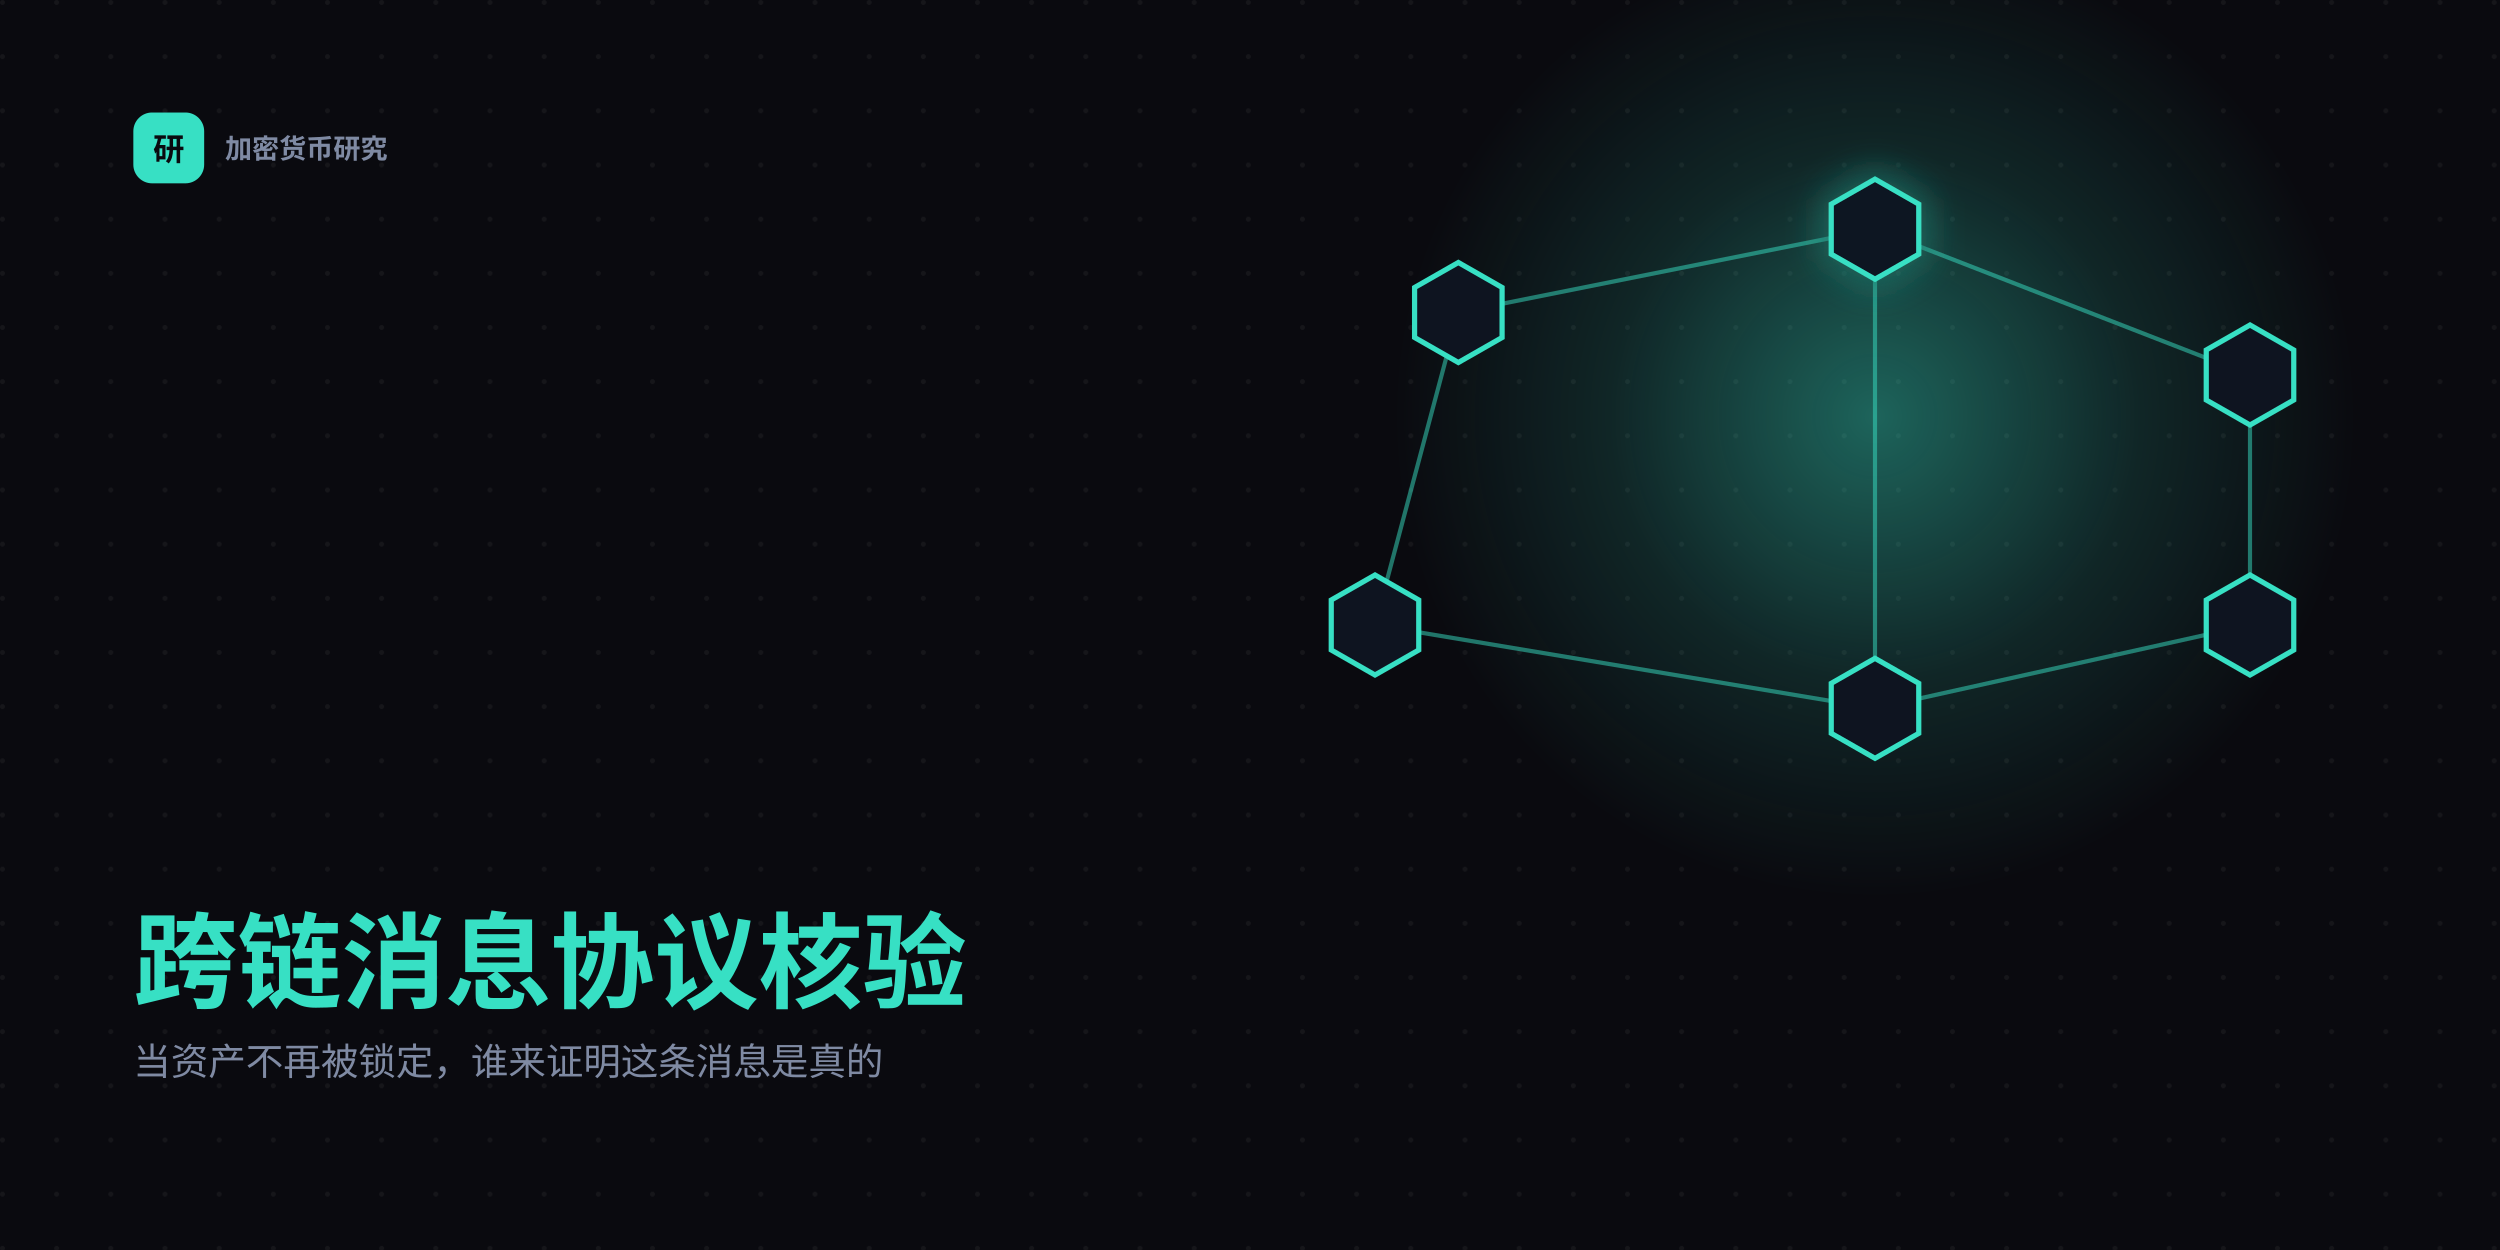
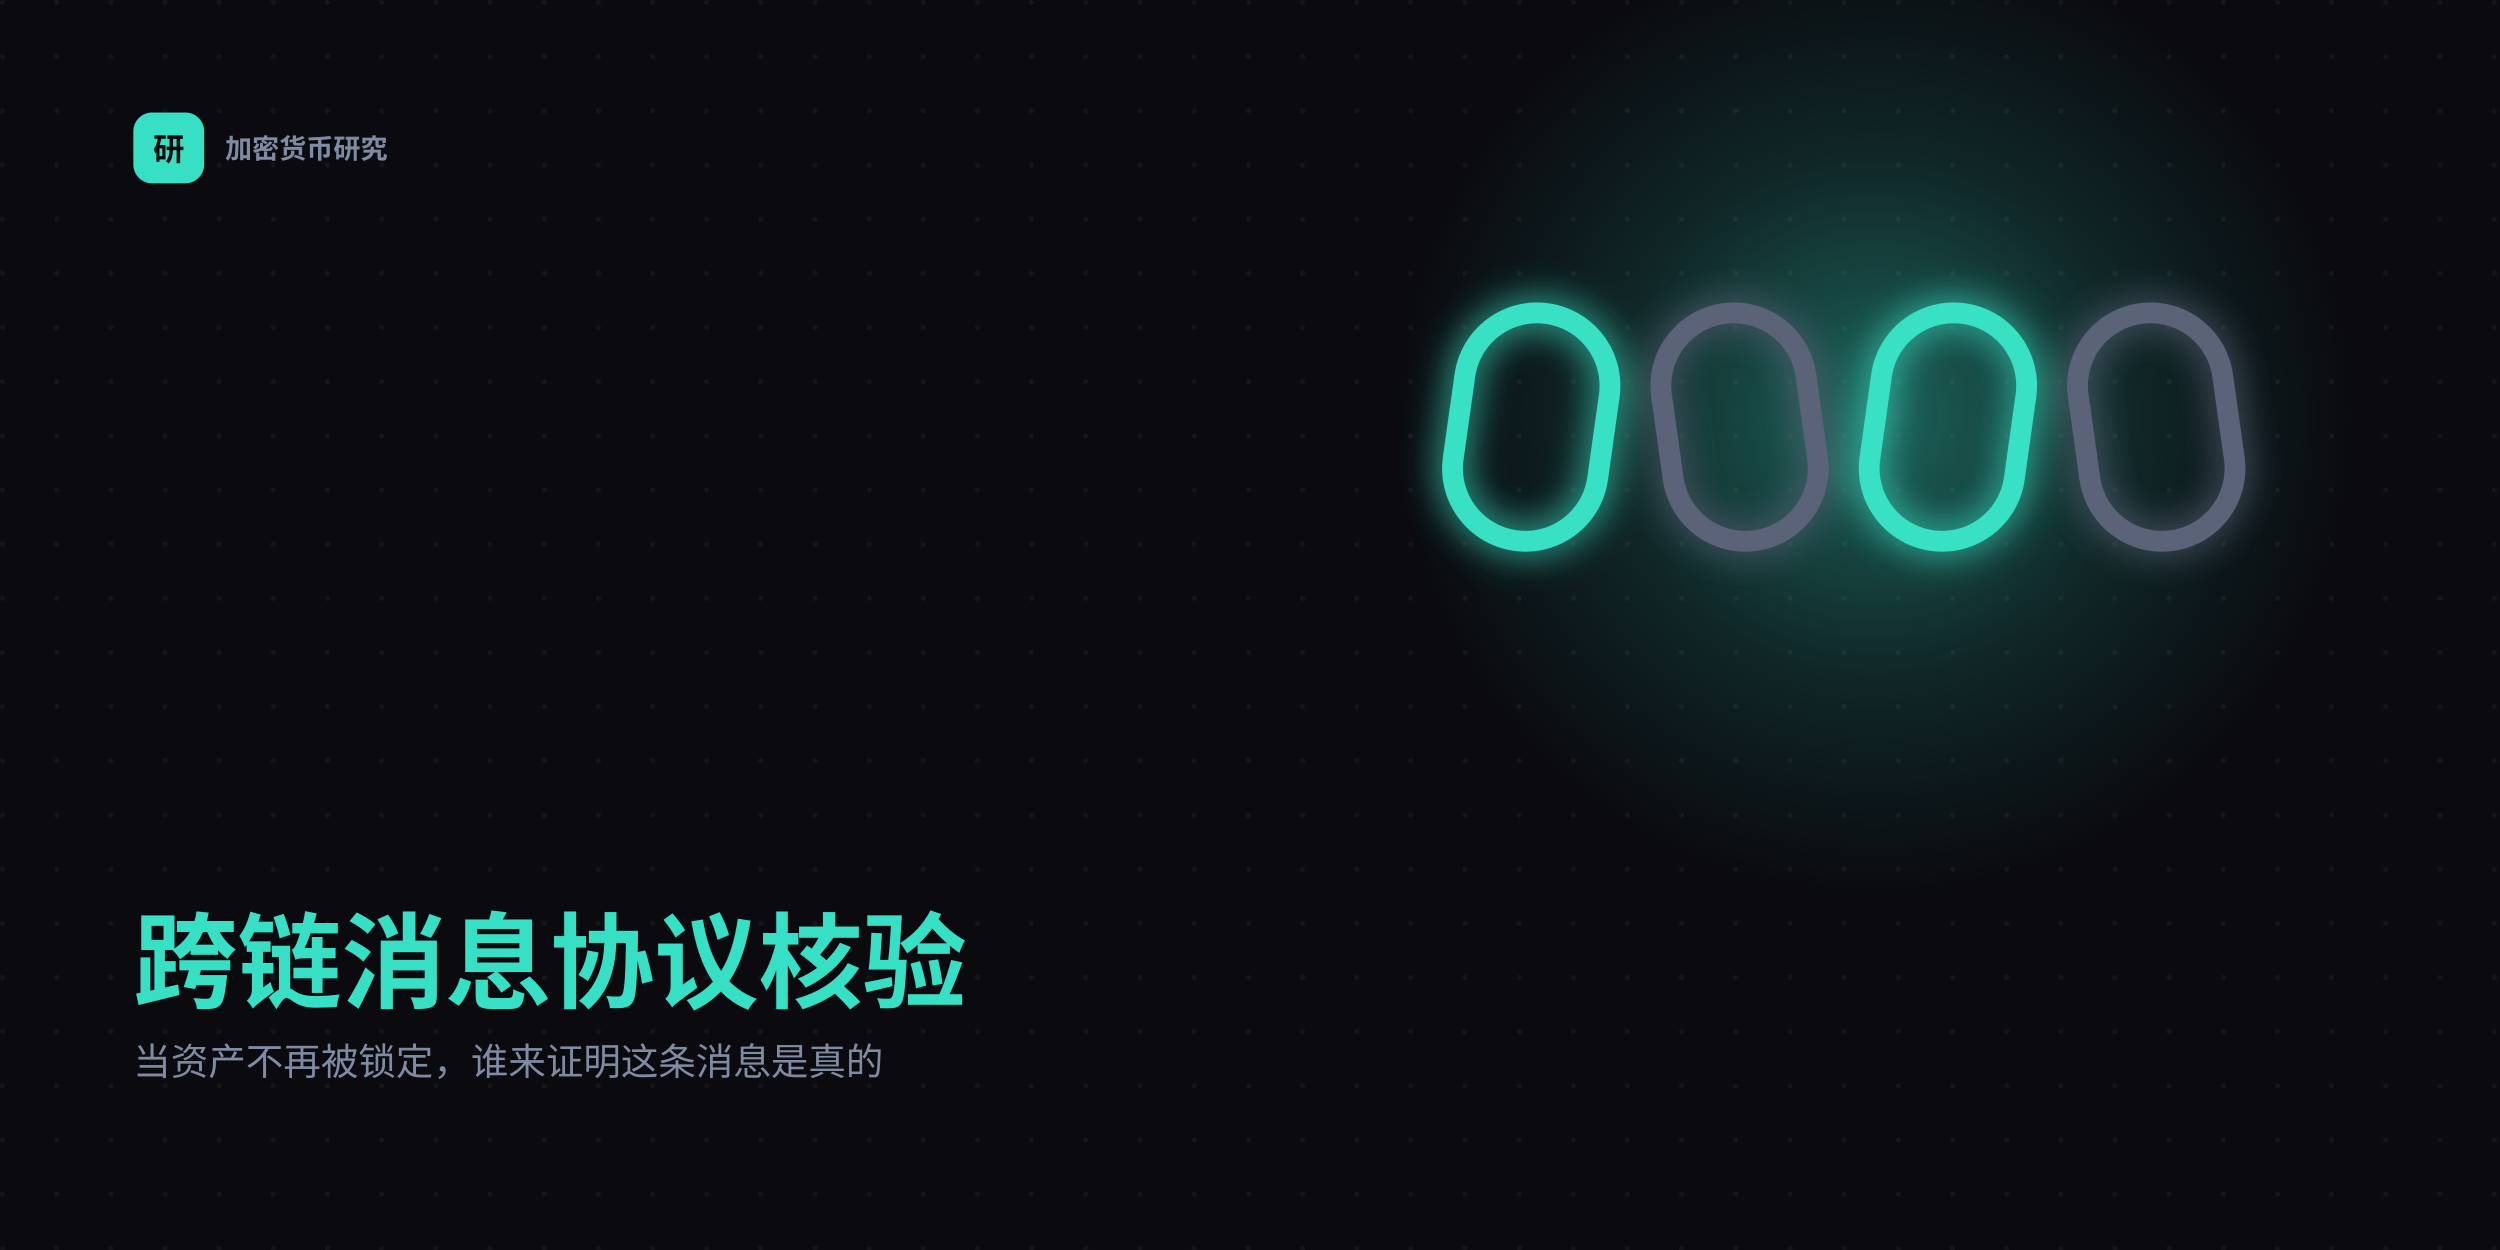
<svg xmlns="http://www.w3.org/2000/svg" viewBox="0 0 1200 600" role="img" aria-label="跨链消息协议核验：当资产不再被锁定，谁来证明这条消息是真的 主题配图">
  <defs>
    <radialGradient id="glowcrosschainzh" cx="50%" cy="50%" r="50%">
      <stop offset="0%" stop-color="#37e0c4" stop-opacity="0.42" />
      <stop offset="55%" stop-color="#37e0c4" stop-opacity="0.13" />
      <stop offset="100%" stop-color="#37e0c4" stop-opacity="0" />
    </radialGradient>
    <linearGradient id="barcrosschainzh" x1="0" y1="1" x2="0" y2="0">
      <stop offset="0%" stop-color="#2fb6e0" stop-opacity="0.95" />
      <stop offset="100%" stop-color="#37e0c4" stop-opacity="0.95" />
    </linearGradient>
    <filter id="softcrosschainzh" x="-80%" y="-80%" width="260%" height="260%">
      <feGaussianBlur stdDeviation="9" result="b" />
      <feMerge>
        <feMergeNode in="b" />
        <feMergeNode in="SourceGraphic" />
      </feMerge>
    </filter>
    <pattern id="dotscrosschainzh" width="26" height="26" patternUnits="userSpaceOnUse">
      <circle cx="1.2" cy="1.2" r="1.2" fill="#ffffff" fill-opacity="0.05" />
    </pattern>
  </defs>
  <rect width="1200" height="600" fill="#0a0a0f" />
  <rect width="1200" height="600" fill="url(#dotscrosschainzh)" />
  <g transform="translate(64,54)">
    <rect x="0" y="0" width="34" height="34" rx="9" fill="#37e0c4" />
    <text x="17" y="23" font-family="'Segoe UI',Arial,sans-serif" font-size="15" font-weight="700" fill="#0a0a0f" text-anchor="middle">研</text>
    <text x="44" y="22" font-family="'Segoe UI',Arial,sans-serif" font-size="13" font-weight="600" fill="#7f8aa3">加密货币研究</text>
  </g>
  <circle cx="900" cy="200" r="230" fill="url(#glowcrosschainzh)" />
-   <g>
-     <line x1="700" y1="150" x2="900" y2="110" stroke="#37e0c4" stroke-width="2" opacity="0.5" />
-     <line x1="900" y1="110" x2="1080" y2="180" stroke="#37e0c4" stroke-width="2" opacity="0.5" />
-     <line x1="700" y1="150" x2="660" y2="300" stroke="#37e0c4" stroke-width="2" opacity="0.5" />
-     <line x1="900" y1="110" x2="900" y2="340" stroke="#37e0c4" stroke-width="2" opacity="0.5" />
-     <line x1="1080" y1="180" x2="1080" y2="300" stroke="#37e0c4" stroke-width="2" opacity="0.5" />
-     <line x1="660" y1="300" x2="900" y2="340" stroke="#37e0c4" stroke-width="2" opacity="0.5" />
-     <line x1="900" y1="340" x2="1080" y2="300" stroke="#37e0c4" stroke-width="2" opacity="0.5" />
-     <g transform="translate(700,150)">
-       <polygon points="0,-24 21,-12 21,12 0,24 -21,12 -21,-12" fill="#0e1420" stroke="#37e0c4" stroke-width="2.5" />
-     </g>
-     <g transform="translate(900,110)">
-       <polygon points="0,-24 21,-12 21,12 0,24 -21,12 -21,-12" fill="#0e1420" stroke="#37e0c4" stroke-width="2.5" filter="url(#softcrosschainzh)" />
-     </g>
-     <g transform="translate(1080,180)">
-       <polygon points="0,-24 21,-12 21,12 0,24 -21,12 -21,-12" fill="#0e1420" stroke="#37e0c4" stroke-width="2.5" />
-     </g>
-     <g transform="translate(660,300)">
-       <polygon points="0,-24 21,-12 21,12 0,24 -21,12 -21,-12" fill="#0e1420" stroke="#37e0c4" stroke-width="2.5" />
-     </g>
-     <g transform="translate(900,340)">
-       <polygon points="0,-24 21,-12 21,12 0,24 -21,12 -21,-12" fill="#0e1420" stroke="#37e0c4" stroke-width="2.5" />
-     </g>
-     <g transform="translate(1080,300)">
-       <polygon points="0,-24 21,-12 21,12 0,24 -21,12 -21,-12" fill="#0e1420" stroke="#37e0c4" stroke-width="2.5" />
-     </g>
+   <g filter="url(#softcrosschainzh)">
+     <rect x="700" y="150" width="70" height="110" rx="35" fill="none" stroke="#37e0c4" stroke-width="10" transform="rotate(8 735 205)" />
+     <rect x="800" y="150" width="70" height="110" rx="35" fill="none" stroke="#5a6478" stroke-width="10" transform="rotate(-8 835 205)" />
+     <rect x="900" y="150" width="70" height="110" rx="35" fill="none" stroke="#37e0c4" stroke-width="10" transform="rotate(8 935 205)" />
+     <rect x="1000" y="150" width="70" height="110" rx="35" fill="none" stroke="#5a6478" stroke-width="10" transform="rotate(-8 1035 205)" />
  </g>
  <g font-family="'Segoe UI',Arial,sans-serif" font-weight="800">
    <text font-size="50" fill="#37e0c4">
      <tspan x="64" y="480">跨链消息协议核验</tspan>
    </text>
  </g>
  <text x="64" y="516" font-family="'Segoe UI',Arial,sans-serif" font-size="18" fill="#7f8aa3">当资产不再被锁定，谁来证明这条消息是真的</text>
</svg>
